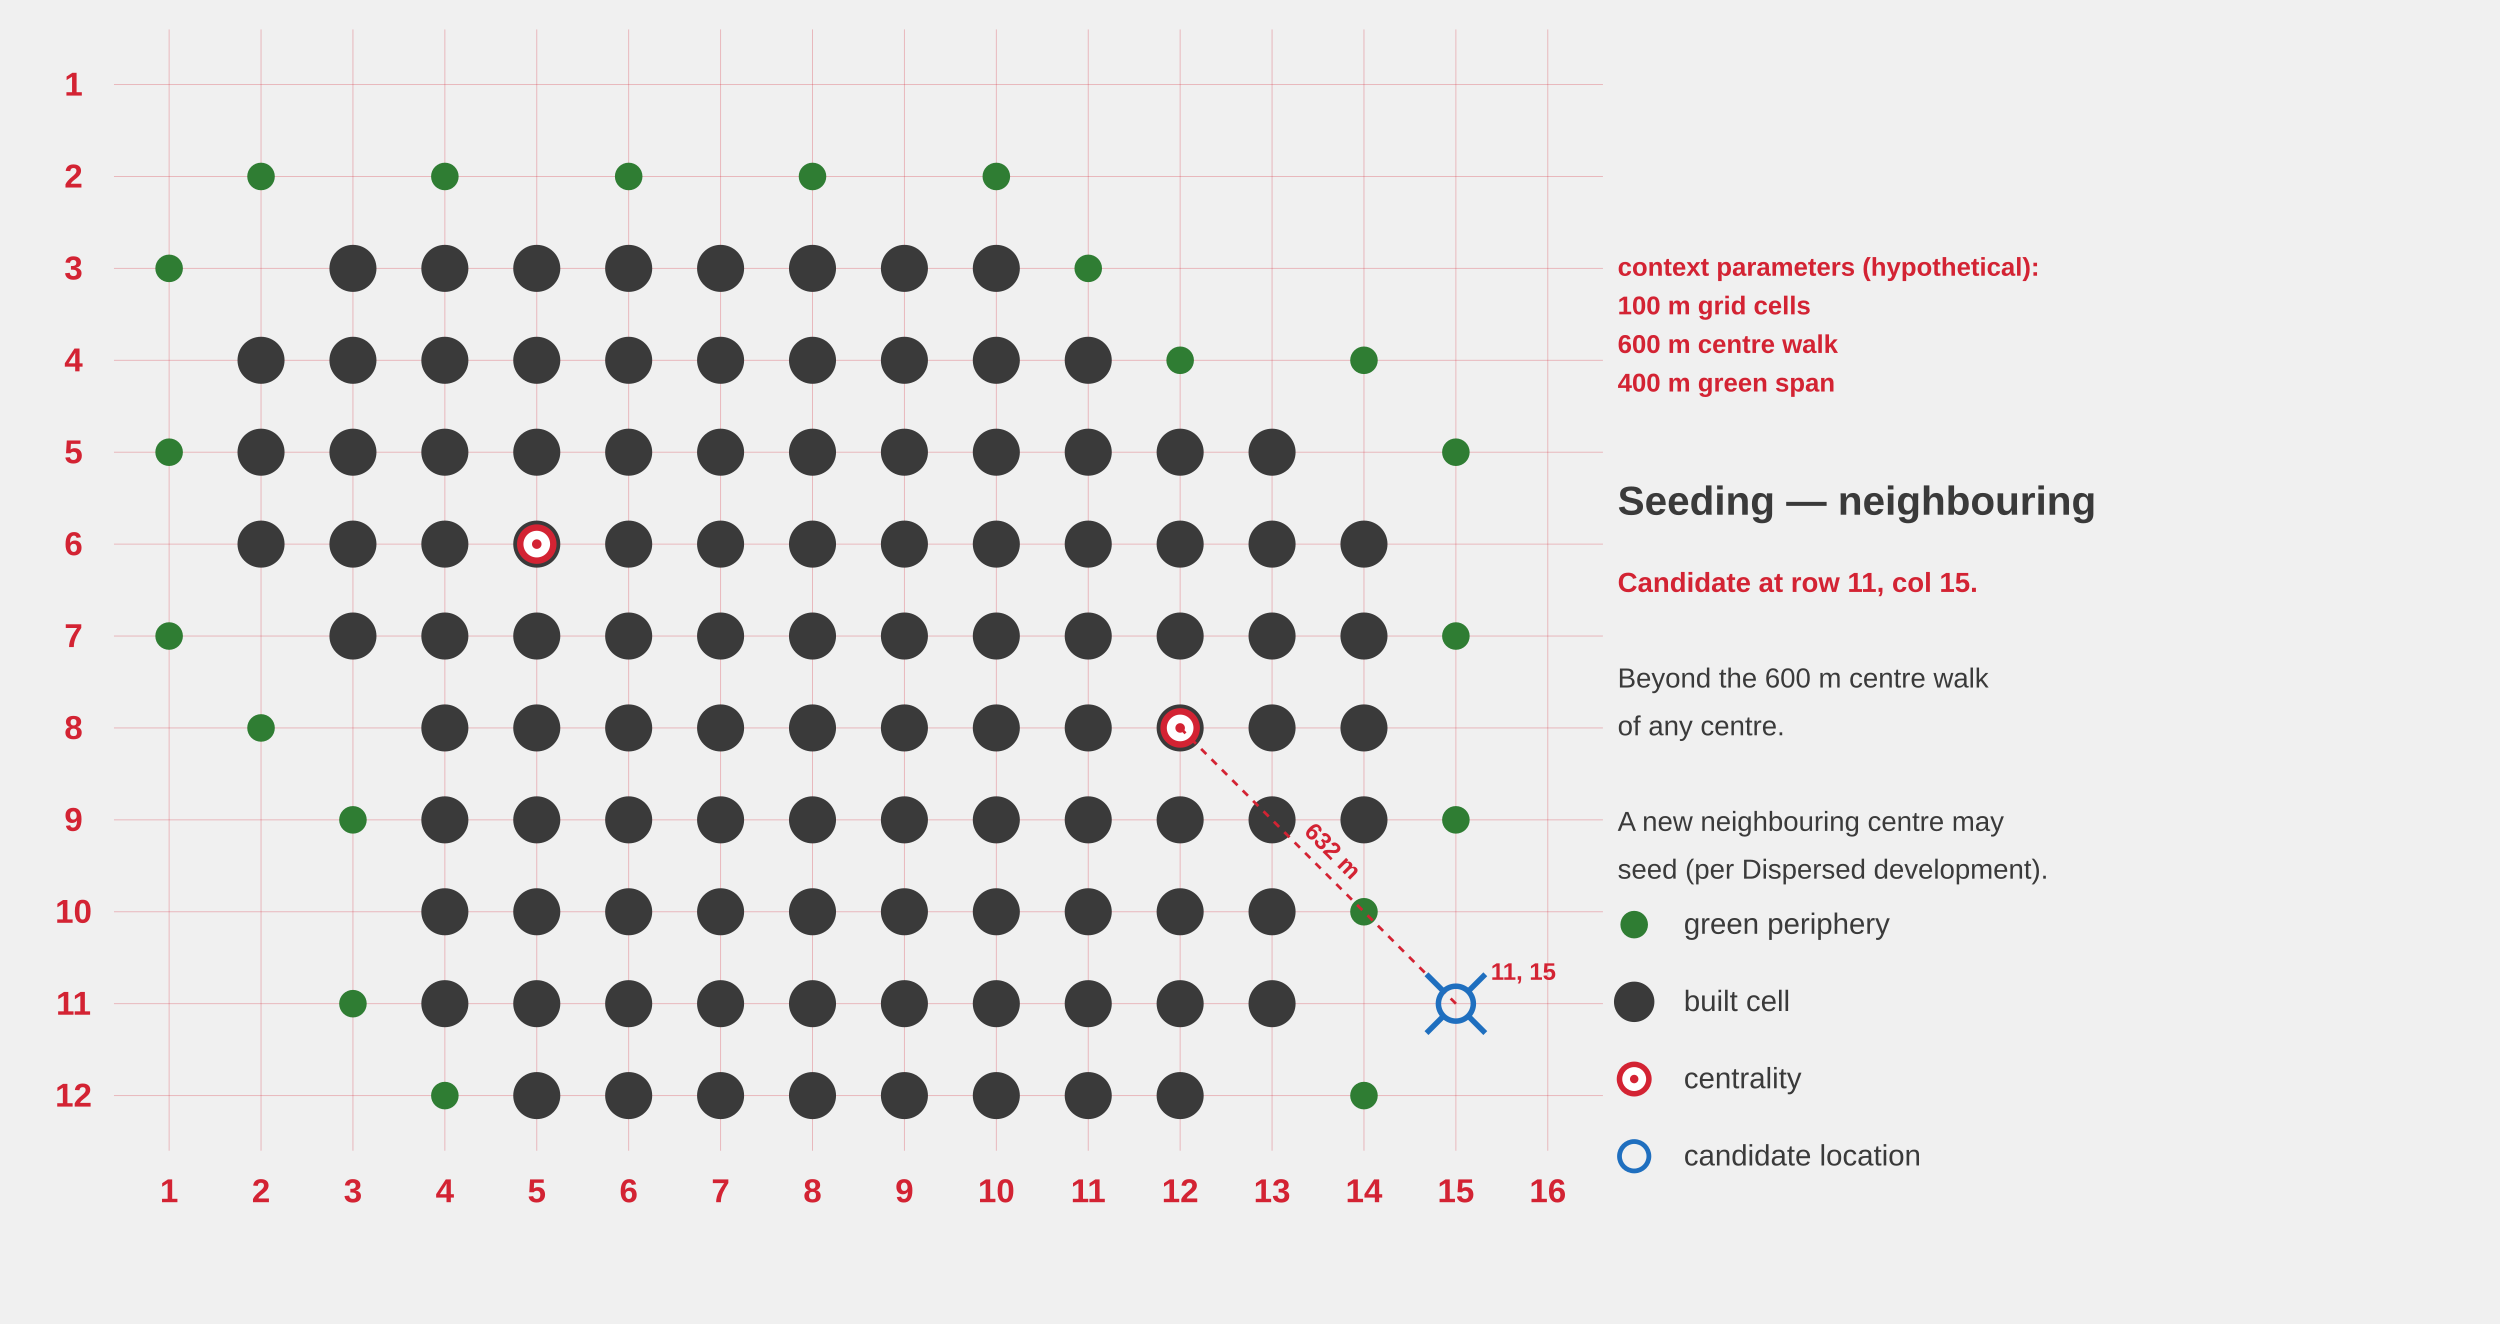
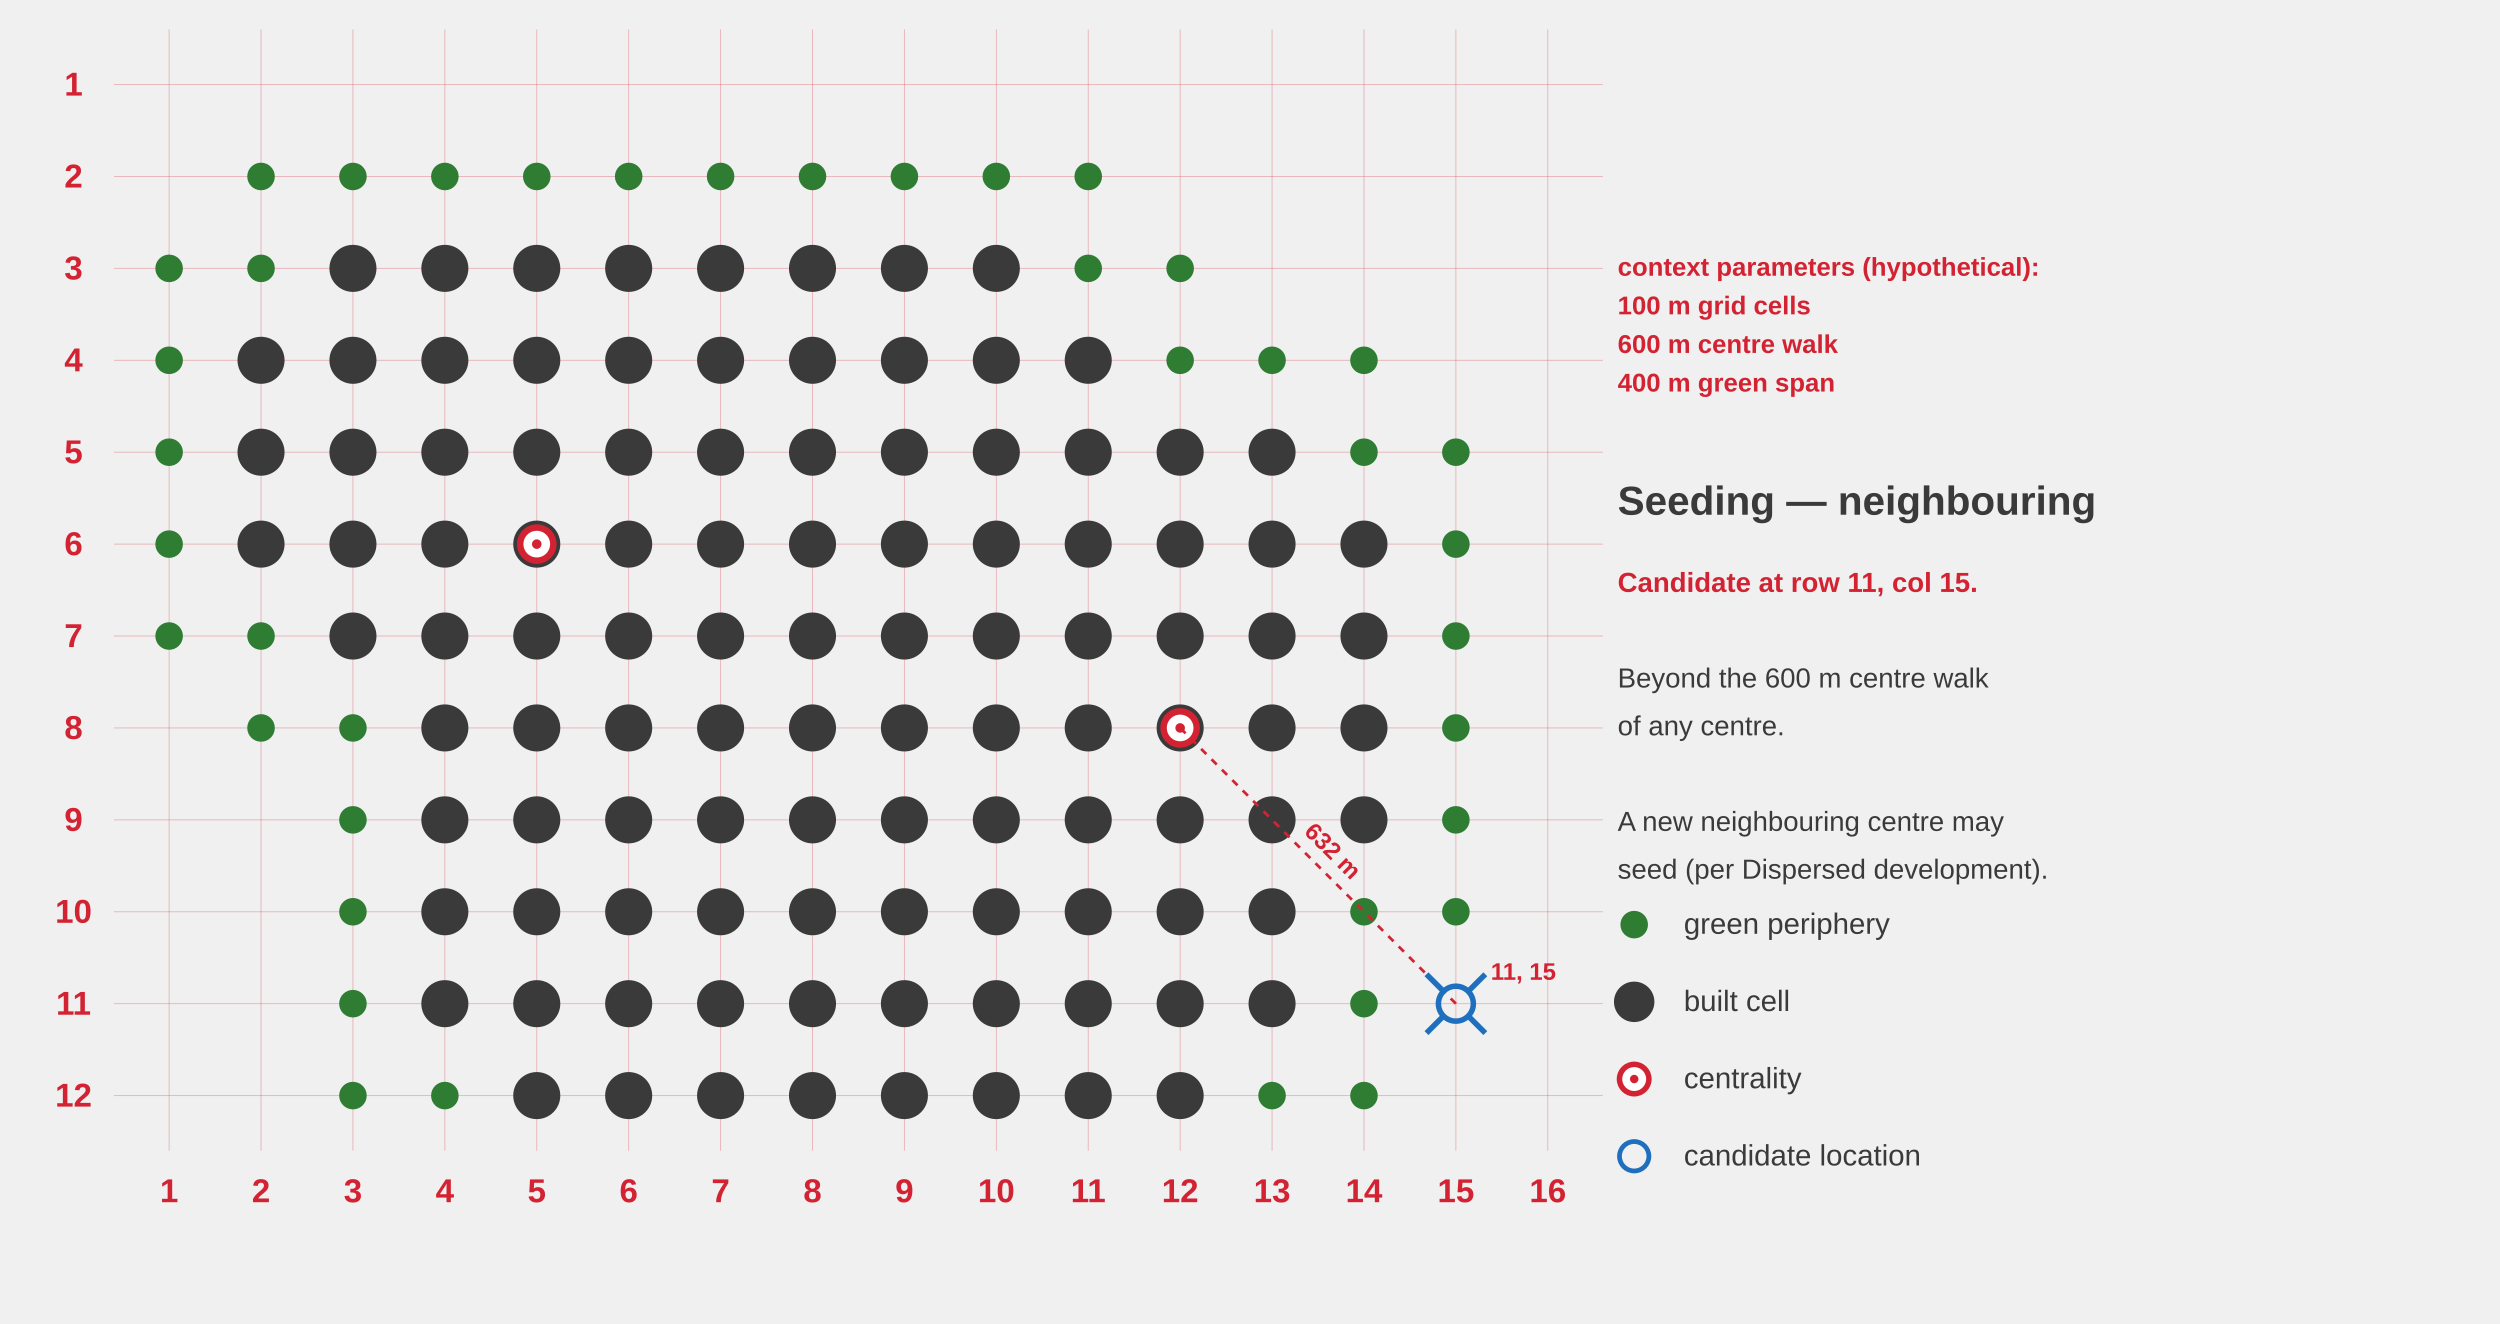
<svg xmlns="http://www.w3.org/2000/svg" viewBox="0 0 1360 720" font-family="Arial, sans-serif">
  <line x1="92.0" y1="16.0" x2="92.0" y2="626.0" stroke="#D32333" stroke-width="0.5" opacity="0.3" />
  <line x1="142.0" y1="16.0" x2="142.0" y2="626.0" stroke="#D32333" stroke-width="0.5" opacity="0.3" />
  <line x1="192.0" y1="16.0" x2="192.0" y2="626.0" stroke="#D32333" stroke-width="0.5" opacity="0.3" />
  <line x1="242.0" y1="16.0" x2="242.0" y2="626.0" stroke="#D32333" stroke-width="0.5" opacity="0.3" />
  <line x1="292.0" y1="16.0" x2="292.0" y2="626.0" stroke="#D32333" stroke-width="0.5" opacity="0.3" />
  <line x1="342.0" y1="16.0" x2="342.0" y2="626.0" stroke="#D32333" stroke-width="0.5" opacity="0.3" />
  <line x1="392.0" y1="16.0" x2="392.0" y2="626.0" stroke="#D32333" stroke-width="0.5" opacity="0.3" />
  <line x1="442.0" y1="16.0" x2="442.0" y2="626.0" stroke="#D32333" stroke-width="0.5" opacity="0.3" />
  <line x1="492.0" y1="16.0" x2="492.0" y2="626.0" stroke="#D32333" stroke-width="0.5" opacity="0.3" />
  <line x1="542.0" y1="16.0" x2="542.0" y2="626.0" stroke="#D32333" stroke-width="0.5" opacity="0.3" />
  <line x1="592.0" y1="16.0" x2="592.0" y2="626.0" stroke="#D32333" stroke-width="0.5" opacity="0.3" />
  <line x1="642.0" y1="16.0" x2="642.0" y2="626.0" stroke="#D32333" stroke-width="0.5" opacity="0.3" />
  <line x1="692.0" y1="16.0" x2="692.0" y2="626.0" stroke="#D32333" stroke-width="0.5" opacity="0.3" />
  <line x1="742.0" y1="16.0" x2="742.0" y2="626.0" stroke="#D32333" stroke-width="0.5" opacity="0.3" />
  <line x1="792.0" y1="16.0" x2="792.0" y2="626.0" stroke="#D32333" stroke-width="0.5" opacity="0.3" />
  <line x1="842.0" y1="16.0" x2="842.0" y2="626.0" stroke="#D32333" stroke-width="0.5" opacity="0.3" />
  <line x1="62.0" y1="46.0" x2="872.0" y2="46.0" stroke="#D32333" stroke-width="0.5" opacity="0.3" />
  <line x1="62.0" y1="96.0" x2="872.0" y2="96.0" stroke="#D32333" stroke-width="0.5" opacity="0.3" />
  <line x1="62.0" y1="146.0" x2="872.0" y2="146.0" stroke="#D32333" stroke-width="0.5" opacity="0.3" />
  <line x1="62.0" y1="196.0" x2="872.0" y2="196.0" stroke="#D32333" stroke-width="0.5" opacity="0.3" />
  <line x1="62.0" y1="246.0" x2="872.0" y2="246.0" stroke="#D32333" stroke-width="0.5" opacity="0.3" />
  <line x1="62.0" y1="296.0" x2="872.0" y2="296.0" stroke="#D32333" stroke-width="0.5" opacity="0.3" />
  <line x1="62.0" y1="346.0" x2="872.0" y2="346.0" stroke="#D32333" stroke-width="0.5" opacity="0.3" />
  <line x1="62.0" y1="396.0" x2="872.0" y2="396.0" stroke="#D32333" stroke-width="0.5" opacity="0.3" />
  <line x1="62.0" y1="446.0" x2="872.0" y2="446.0" stroke="#D32333" stroke-width="0.5" opacity="0.3" />
  <line x1="62.0" y1="496.0" x2="872.0" y2="496.0" stroke="#D32333" stroke-width="0.5" opacity="0.3" />
  <line x1="62.0" y1="546.0" x2="872.0" y2="546.0" stroke="#D32333" stroke-width="0.5" opacity="0.3" />
  <line x1="62.0" y1="596.0" x2="872.0" y2="596.0" stroke="#D32333" stroke-width="0.5" opacity="0.3" />
  <text x="92.0" y="654.0" fill="#D32333" font-weight="800" font-size="18" text-anchor="middle">1</text>
  <text x="142.0" y="654.0" fill="#D32333" font-weight="800" font-size="18" text-anchor="middle">2</text>
  <text x="192.0" y="654.0" fill="#D32333" font-weight="800" font-size="18" text-anchor="middle">3</text>
  <text x="242.0" y="654.0" fill="#D32333" font-weight="800" font-size="18" text-anchor="middle">4</text>
  <text x="292.0" y="654.0" fill="#D32333" font-weight="800" font-size="18" text-anchor="middle">5</text>
  <text x="342.0" y="654.0" fill="#D32333" font-weight="800" font-size="18" text-anchor="middle">6</text>
  <text x="392.0" y="654.0" fill="#D32333" font-weight="800" font-size="18" text-anchor="middle">7</text>
  <text x="442.0" y="654.0" fill="#D32333" font-weight="800" font-size="18" text-anchor="middle">8</text>
  <text x="492.0" y="654.0" fill="#D32333" font-weight="800" font-size="18" text-anchor="middle">9</text>
  <text x="542.0" y="654.0" fill="#D32333" font-weight="800" font-size="18" text-anchor="middle">10</text>
  <text x="592.0" y="654.0" fill="#D32333" font-weight="800" font-size="18" text-anchor="middle">11</text>
  <text x="642.0" y="654.0" fill="#D32333" font-weight="800" font-size="18" text-anchor="middle">12</text>
  <text x="692.0" y="654.0" fill="#D32333" font-weight="800" font-size="18" text-anchor="middle">13</text>
  <text x="742.0" y="654.0" fill="#D32333" font-weight="800" font-size="18" text-anchor="middle">14</text>
  <text x="792.0" y="654.0" fill="#D32333" font-weight="800" font-size="18" text-anchor="middle">15</text>
  <text x="842.0" y="654.0" fill="#D32333" font-weight="800" font-size="18" text-anchor="middle">16</text>
  <text x="40.0" y="52.0" fill="#D32333" font-weight="800" font-size="18" text-anchor="middle">1</text>
  <text x="40.0" y="102.0" fill="#D32333" font-weight="800" font-size="18" text-anchor="middle">2</text>
  <text x="40.0" y="152.0" fill="#D32333" font-weight="800" font-size="18" text-anchor="middle">3</text>
  <text x="40.0" y="202.0" fill="#D32333" font-weight="800" font-size="18" text-anchor="middle">4</text>
  <text x="40.0" y="252.0" fill="#D32333" font-weight="800" font-size="18" text-anchor="middle">5</text>
  <text x="40.0" y="302.0" fill="#D32333" font-weight="800" font-size="18" text-anchor="middle">6</text>
  <text x="40.0" y="352.0" fill="#D32333" font-weight="800" font-size="18" text-anchor="middle">7</text>
  <text x="40.0" y="402.0" fill="#D32333" font-weight="800" font-size="18" text-anchor="middle">8</text>
  <text x="40.0" y="452.0" fill="#D32333" font-weight="800" font-size="18" text-anchor="middle">9</text>
  <text x="40.0" y="502.0" fill="#D32333" font-weight="800" font-size="18" text-anchor="middle">10</text>
  <text x="40.0" y="552.0" fill="#D32333" font-weight="800" font-size="18" text-anchor="middle">11</text>
  <text x="40.0" y="602.0" fill="#D32333" font-weight="800" font-size="18" text-anchor="middle">12</text>
  <circle cx="142.0" cy="96.0" r="7.5" fill="#2f7d33" />
+   <circle cx="192.0" cy="96.0" r="7.5" fill="#2f7d33" />
  <circle cx="242.0" cy="96.0" r="7.5" fill="#2f7d33" />
+   <circle cx="292.0" cy="96.0" r="7.5" fill="#2f7d33" />
  <circle cx="342.0" cy="96.0" r="7.5" fill="#2f7d33" />
+   <circle cx="392.0" cy="96.0" r="7.5" fill="#2f7d33" />
  <circle cx="442.0" cy="96.0" r="7.5" fill="#2f7d33" />
+   <circle cx="492.0" cy="96.0" r="7.5" fill="#2f7d33" />
  <circle cx="542.0" cy="96.0" r="7.5" fill="#2f7d33" />
+   <circle cx="592.0" cy="96.0" r="7.5" fill="#2f7d33" />
  <circle cx="92.0" cy="146.0" r="7.5" fill="#2f7d33" />
+   <circle cx="142.0" cy="146.0" r="7.5" fill="#2f7d33" />
  <circle cx="192.0" cy="146.0" r="12.8" fill="#3a3a3a" />
  <circle cx="242.0" cy="146.0" r="12.8" fill="#3a3a3a" />
  <circle cx="292.0" cy="146.0" r="12.8" fill="#3a3a3a" />
  <circle cx="342.0" cy="146.0" r="12.8" fill="#3a3a3a" />
  <circle cx="392.0" cy="146.0" r="12.8" fill="#3a3a3a" />
  <circle cx="442.0" cy="146.0" r="12.8" fill="#3a3a3a" />
  <circle cx="492.0" cy="146.0" r="12.8" fill="#3a3a3a" />
  <circle cx="542.0" cy="146.0" r="12.8" fill="#3a3a3a" />
  <circle cx="592.0" cy="146.0" r="7.5" fill="#2f7d33" />
+   <circle cx="642.0" cy="146.0" r="7.5" fill="#2f7d33" />
+   <circle cx="92.0" cy="196.0" r="7.5" fill="#2f7d33" />
  <circle cx="142.0" cy="196.0" r="12.8" fill="#3a3a3a" />
  <circle cx="192.0" cy="196.0" r="12.8" fill="#3a3a3a" />
  <circle cx="242.0" cy="196.0" r="12.8" fill="#3a3a3a" />
  <circle cx="292.0" cy="196.0" r="12.8" fill="#3a3a3a" />
  <circle cx="342.0" cy="196.0" r="12.8" fill="#3a3a3a" />
  <circle cx="392.0" cy="196.0" r="12.8" fill="#3a3a3a" />
  <circle cx="442.0" cy="196.0" r="12.8" fill="#3a3a3a" />
  <circle cx="492.0" cy="196.0" r="12.8" fill="#3a3a3a" />
  <circle cx="542.0" cy="196.0" r="12.8" fill="#3a3a3a" />
  <circle cx="592.0" cy="196.0" r="12.8" fill="#3a3a3a" />
  <circle cx="642.0" cy="196.0" r="7.5" fill="#2f7d33" />
+   <circle cx="692.0" cy="196.0" r="7.5" fill="#2f7d33" />
  <circle cx="742.0" cy="196.0" r="7.5" fill="#2f7d33" />
  <circle cx="92.0" cy="246.0" r="7.5" fill="#2f7d33" />
  <circle cx="142.0" cy="246.0" r="12.8" fill="#3a3a3a" />
  <circle cx="192.0" cy="246.0" r="12.8" fill="#3a3a3a" />
  <circle cx="242.0" cy="246.0" r="12.8" fill="#3a3a3a" />
  <circle cx="292.0" cy="246.0" r="12.8" fill="#3a3a3a" />
  <circle cx="342.0" cy="246.0" r="12.8" fill="#3a3a3a" />
  <circle cx="392.0" cy="246.0" r="12.8" fill="#3a3a3a" />
  <circle cx="442.0" cy="246.0" r="12.8" fill="#3a3a3a" />
  <circle cx="492.0" cy="246.0" r="12.8" fill="#3a3a3a" />
  <circle cx="542.0" cy="246.0" r="12.8" fill="#3a3a3a" />
  <circle cx="592.0" cy="246.0" r="12.8" fill="#3a3a3a" />
  <circle cx="642.0" cy="246.0" r="12.8" fill="#3a3a3a" />
  <circle cx="692.0" cy="246.0" r="12.8" fill="#3a3a3a" />
+   <circle cx="742.0" cy="246.0" r="7.5" fill="#2f7d33" />
  <circle cx="792.0" cy="246.0" r="7.5" fill="#2f7d33" />
+   <circle cx="92.0" cy="296.0" r="7.5" fill="#2f7d33" />
  <circle cx="142.0" cy="296.0" r="12.8" fill="#3a3a3a" />
  <circle cx="192.0" cy="296.0" r="12.8" fill="#3a3a3a" />
  <circle cx="242.0" cy="296.0" r="12.8" fill="#3a3a3a" />
  <circle cx="292.0" cy="296.0" r="12.8" fill="#3a3a3a" />
  <circle cx="342.0" cy="296.0" r="12.8" fill="#3a3a3a" />
  <circle cx="392.0" cy="296.0" r="12.8" fill="#3a3a3a" />
  <circle cx="442.0" cy="296.0" r="12.8" fill="#3a3a3a" />
  <circle cx="492.0" cy="296.0" r="12.8" fill="#3a3a3a" />
  <circle cx="542.0" cy="296.0" r="12.8" fill="#3a3a3a" />
  <circle cx="592.0" cy="296.0" r="12.8" fill="#3a3a3a" />
  <circle cx="642.0" cy="296.0" r="12.8" fill="#3a3a3a" />
  <circle cx="692.0" cy="296.0" r="12.8" fill="#3a3a3a" />
  <circle cx="742.0" cy="296.0" r="12.8" fill="#3a3a3a" />
+   <circle cx="792.0" cy="296.0" r="7.5" fill="#2f7d33" />
  <circle cx="92.0" cy="346.0" r="7.5" fill="#2f7d33" />
+   <circle cx="142.0" cy="346.0" r="7.5" fill="#2f7d33" />
  <circle cx="192.0" cy="346.0" r="12.8" fill="#3a3a3a" />
  <circle cx="242.0" cy="346.0" r="12.8" fill="#3a3a3a" />
  <circle cx="292.0" cy="346.0" r="12.8" fill="#3a3a3a" />
  <circle cx="342.0" cy="346.0" r="12.8" fill="#3a3a3a" />
  <circle cx="392.0" cy="346.0" r="12.8" fill="#3a3a3a" />
  <circle cx="442.0" cy="346.0" r="12.8" fill="#3a3a3a" />
  <circle cx="492.0" cy="346.0" r="12.8" fill="#3a3a3a" />
  <circle cx="542.0" cy="346.0" r="12.8" fill="#3a3a3a" />
  <circle cx="592.0" cy="346.0" r="12.8" fill="#3a3a3a" />
  <circle cx="642.0" cy="346.0" r="12.8" fill="#3a3a3a" />
  <circle cx="692.0" cy="346.0" r="12.8" fill="#3a3a3a" />
  <circle cx="742.0" cy="346.0" r="12.8" fill="#3a3a3a" />
  <circle cx="792.0" cy="346.0" r="7.5" fill="#2f7d33" />
  <circle cx="142.0" cy="396.0" r="7.5" fill="#2f7d33" />
+   <circle cx="192.0" cy="396.0" r="7.5" fill="#2f7d33" />
  <circle cx="242.0" cy="396.0" r="12.8" fill="#3a3a3a" />
  <circle cx="292.0" cy="396.0" r="12.8" fill="#3a3a3a" />
  <circle cx="342.0" cy="396.0" r="12.8" fill="#3a3a3a" />
  <circle cx="392.0" cy="396.0" r="12.8" fill="#3a3a3a" />
  <circle cx="442.0" cy="396.0" r="12.8" fill="#3a3a3a" />
  <circle cx="492.0" cy="396.0" r="12.8" fill="#3a3a3a" />
  <circle cx="542.0" cy="396.0" r="12.8" fill="#3a3a3a" />
  <circle cx="592.0" cy="396.0" r="12.8" fill="#3a3a3a" />
  <circle cx="642.0" cy="396.0" r="12.8" fill="#3a3a3a" />
  <circle cx="692.0" cy="396.0" r="12.8" fill="#3a3a3a" />
  <circle cx="742.0" cy="396.0" r="12.8" fill="#3a3a3a" />
+   <circle cx="792.0" cy="396.0" r="7.5" fill="#2f7d33" />
  <circle cx="192.0" cy="446.0" r="7.5" fill="#2f7d33" />
  <circle cx="242.0" cy="446.0" r="12.8" fill="#3a3a3a" />
  <circle cx="292.0" cy="446.0" r="12.8" fill="#3a3a3a" />
  <circle cx="342.0" cy="446.0" r="12.8" fill="#3a3a3a" />
  <circle cx="392.0" cy="446.0" r="12.8" fill="#3a3a3a" />
  <circle cx="442.0" cy="446.0" r="12.8" fill="#3a3a3a" />
  <circle cx="492.0" cy="446.0" r="12.8" fill="#3a3a3a" />
  <circle cx="542.0" cy="446.0" r="12.8" fill="#3a3a3a" />
  <circle cx="592.0" cy="446.0" r="12.8" fill="#3a3a3a" />
  <circle cx="642.0" cy="446.0" r="12.8" fill="#3a3a3a" />
  <circle cx="692.0" cy="446.0" r="12.8" fill="#3a3a3a" />
  <circle cx="742.0" cy="446.0" r="12.8" fill="#3a3a3a" />
  <circle cx="792.0" cy="446.0" r="7.5" fill="#2f7d33" />
+   <circle cx="192.0" cy="496.0" r="7.5" fill="#2f7d33" />
  <circle cx="242.0" cy="496.0" r="12.8" fill="#3a3a3a" />
  <circle cx="292.0" cy="496.0" r="12.8" fill="#3a3a3a" />
  <circle cx="342.0" cy="496.0" r="12.8" fill="#3a3a3a" />
  <circle cx="392.0" cy="496.0" r="12.8" fill="#3a3a3a" />
  <circle cx="442.0" cy="496.0" r="12.8" fill="#3a3a3a" />
  <circle cx="492.0" cy="496.0" r="12.8" fill="#3a3a3a" />
  <circle cx="542.0" cy="496.0" r="12.8" fill="#3a3a3a" />
  <circle cx="592.0" cy="496.0" r="12.8" fill="#3a3a3a" />
  <circle cx="642.0" cy="496.0" r="12.8" fill="#3a3a3a" />
  <circle cx="692.0" cy="496.0" r="12.8" fill="#3a3a3a" />
  <circle cx="742.0" cy="496.0" r="7.5" fill="#2f7d33" />
+   <circle cx="792.0" cy="496.0" r="7.5" fill="#2f7d33" />
  <circle cx="192.0" cy="546.0" r="7.5" fill="#2f7d33" />
  <circle cx="242.0" cy="546.0" r="12.8" fill="#3a3a3a" />
  <circle cx="292.0" cy="546.0" r="12.8" fill="#3a3a3a" />
  <circle cx="342.0" cy="546.0" r="12.8" fill="#3a3a3a" />
  <circle cx="392.0" cy="546.0" r="12.8" fill="#3a3a3a" />
  <circle cx="442.0" cy="546.0" r="12.8" fill="#3a3a3a" />
  <circle cx="492.0" cy="546.0" r="12.8" fill="#3a3a3a" />
  <circle cx="542.0" cy="546.0" r="12.8" fill="#3a3a3a" />
  <circle cx="592.0" cy="546.0" r="12.8" fill="#3a3a3a" />
  <circle cx="642.0" cy="546.0" r="12.8" fill="#3a3a3a" />
  <circle cx="692.0" cy="546.0" r="12.8" fill="#3a3a3a" />
+   <circle cx="742.0" cy="546.0" r="7.5" fill="#2f7d33" />
+   <circle cx="192.0" cy="596.0" r="7.5" fill="#2f7d33" />
  <circle cx="242.0" cy="596.0" r="7.5" fill="#2f7d33" />
  <circle cx="292.0" cy="596.0" r="12.8" fill="#3a3a3a" />
  <circle cx="342.0" cy="596.0" r="12.8" fill="#3a3a3a" />
  <circle cx="392.0" cy="596.0" r="12.8" fill="#3a3a3a" />
  <circle cx="442.0" cy="596.0" r="12.8" fill="#3a3a3a" />
  <circle cx="492.0" cy="596.0" r="12.8" fill="#3a3a3a" />
  <circle cx="542.0" cy="596.0" r="12.8" fill="#3a3a3a" />
  <circle cx="592.0" cy="596.0" r="12.8" fill="#3a3a3a" />
  <circle cx="642.0" cy="596.0" r="12.8" fill="#3a3a3a" />
+   <circle cx="692.0" cy="596.0" r="7.5" fill="#2f7d33" />
  <circle cx="742.0" cy="596.0" r="7.5" fill="#2f7d33" />
  <circle cx="292.0" cy="296.0" r="9" fill="white" stroke="#D32333" stroke-width="3.5" />
  <circle cx="292.0" cy="296.0" r="2.6" fill="#D32333" />
  <circle cx="642.0" cy="396.0" r="9" fill="white" stroke="#D32333" stroke-width="3.5" />
  <circle cx="642.0" cy="396.0" r="2.6" fill="#D32333" />
  <line x1="792.0" y1="546.0" x2="642.0" y2="396.0" stroke="#D32333" stroke-width="1.5" stroke-dasharray="4 4" />
  <text x="717.0" y="464.0" fill="#D32333" font-weight="700" font-size="13" text-anchor="middle" transform="rotate(45.0 717.0 471.0)">632 m</text>
  <circle cx="792.0" cy="546.0" r="9.5" fill="none" stroke="#1f6fbf" stroke-width="3" />
  <line x1="785.0" y1="539.0" x2="776.0" y2="530.0" stroke="#1f6fbf" stroke-width="3" />
  <line x1="799.0" y1="539.0" x2="808.0" y2="530.0" stroke="#1f6fbf" stroke-width="3" />
  <line x1="799.0" y1="553.0" x2="808.0" y2="562.0" stroke="#1f6fbf" stroke-width="3" />
  <line x1="785.0" y1="553.0" x2="776.0" y2="562.0" stroke="#1f6fbf" stroke-width="3" />
  <text x="811.0" y="533.0" fill="#D32333" font-weight="700" font-size="13">11, 15</text>
  <text x="880" y="150" fill="#D32333" font-weight="700" font-size="14">context parameters (hypothetical):</text>
  <text x="880" y="171" fill="#D32333" font-weight="700" font-size="14">100 m grid cells</text>
  <text x="880" y="192" fill="#D32333" font-weight="700" font-size="14">600 m centre walk</text>
  <text x="880" y="213" fill="#D32333" font-weight="700" font-size="14">400 m green span</text>
  <text x="880" y="280" fill="#3a3a3a" font-weight="700" font-size="22">Seeding — neighbouring</text>
  <text x="880" y="322" fill="#D32333" font-weight="700" font-size="15">Candidate at row 11, col 15.</text>
  <text x="880" y="374" fill="#3a3a3a" font-weight="400" font-size="15">Beyond the 600 m centre walk</text>
  <text x="880" y="400" fill="#3a3a3a" font-weight="400" font-size="15">of any centre.</text>
  <text x="880" y="452" fill="#3a3a3a" font-weight="400" font-size="15">A new neighbouring centre may</text>
  <text x="880" y="478" fill="#3a3a3a" font-weight="400" font-size="15">seed (per Dispersed development).</text>
  <circle cx="889" cy="503" r="7.5" fill="#2f7d33" />
  <text x="916" y="508" fill="#3a3a3a" font-size="16">green periphery</text>
  <circle cx="889" cy="545" r="11" fill="#3a3a3a" />
  <text x="916" y="550" fill="#3a3a3a" font-size="16">built cell</text>
  <circle cx="889" cy="587" r="8" fill="white" stroke="#D32333" stroke-width="3" />
  <circle cx="889" cy="587" r="2.3" fill="#D32333" />
  <text x="916" y="592" fill="#3a3a3a" font-size="16">centrality</text>
  <circle cx="889" cy="629" r="8" fill="none" stroke="#1f6fbf" stroke-width="2.6" />
  <text x="916" y="634" fill="#3a3a3a" font-size="16">candidate location</text>
</svg>
